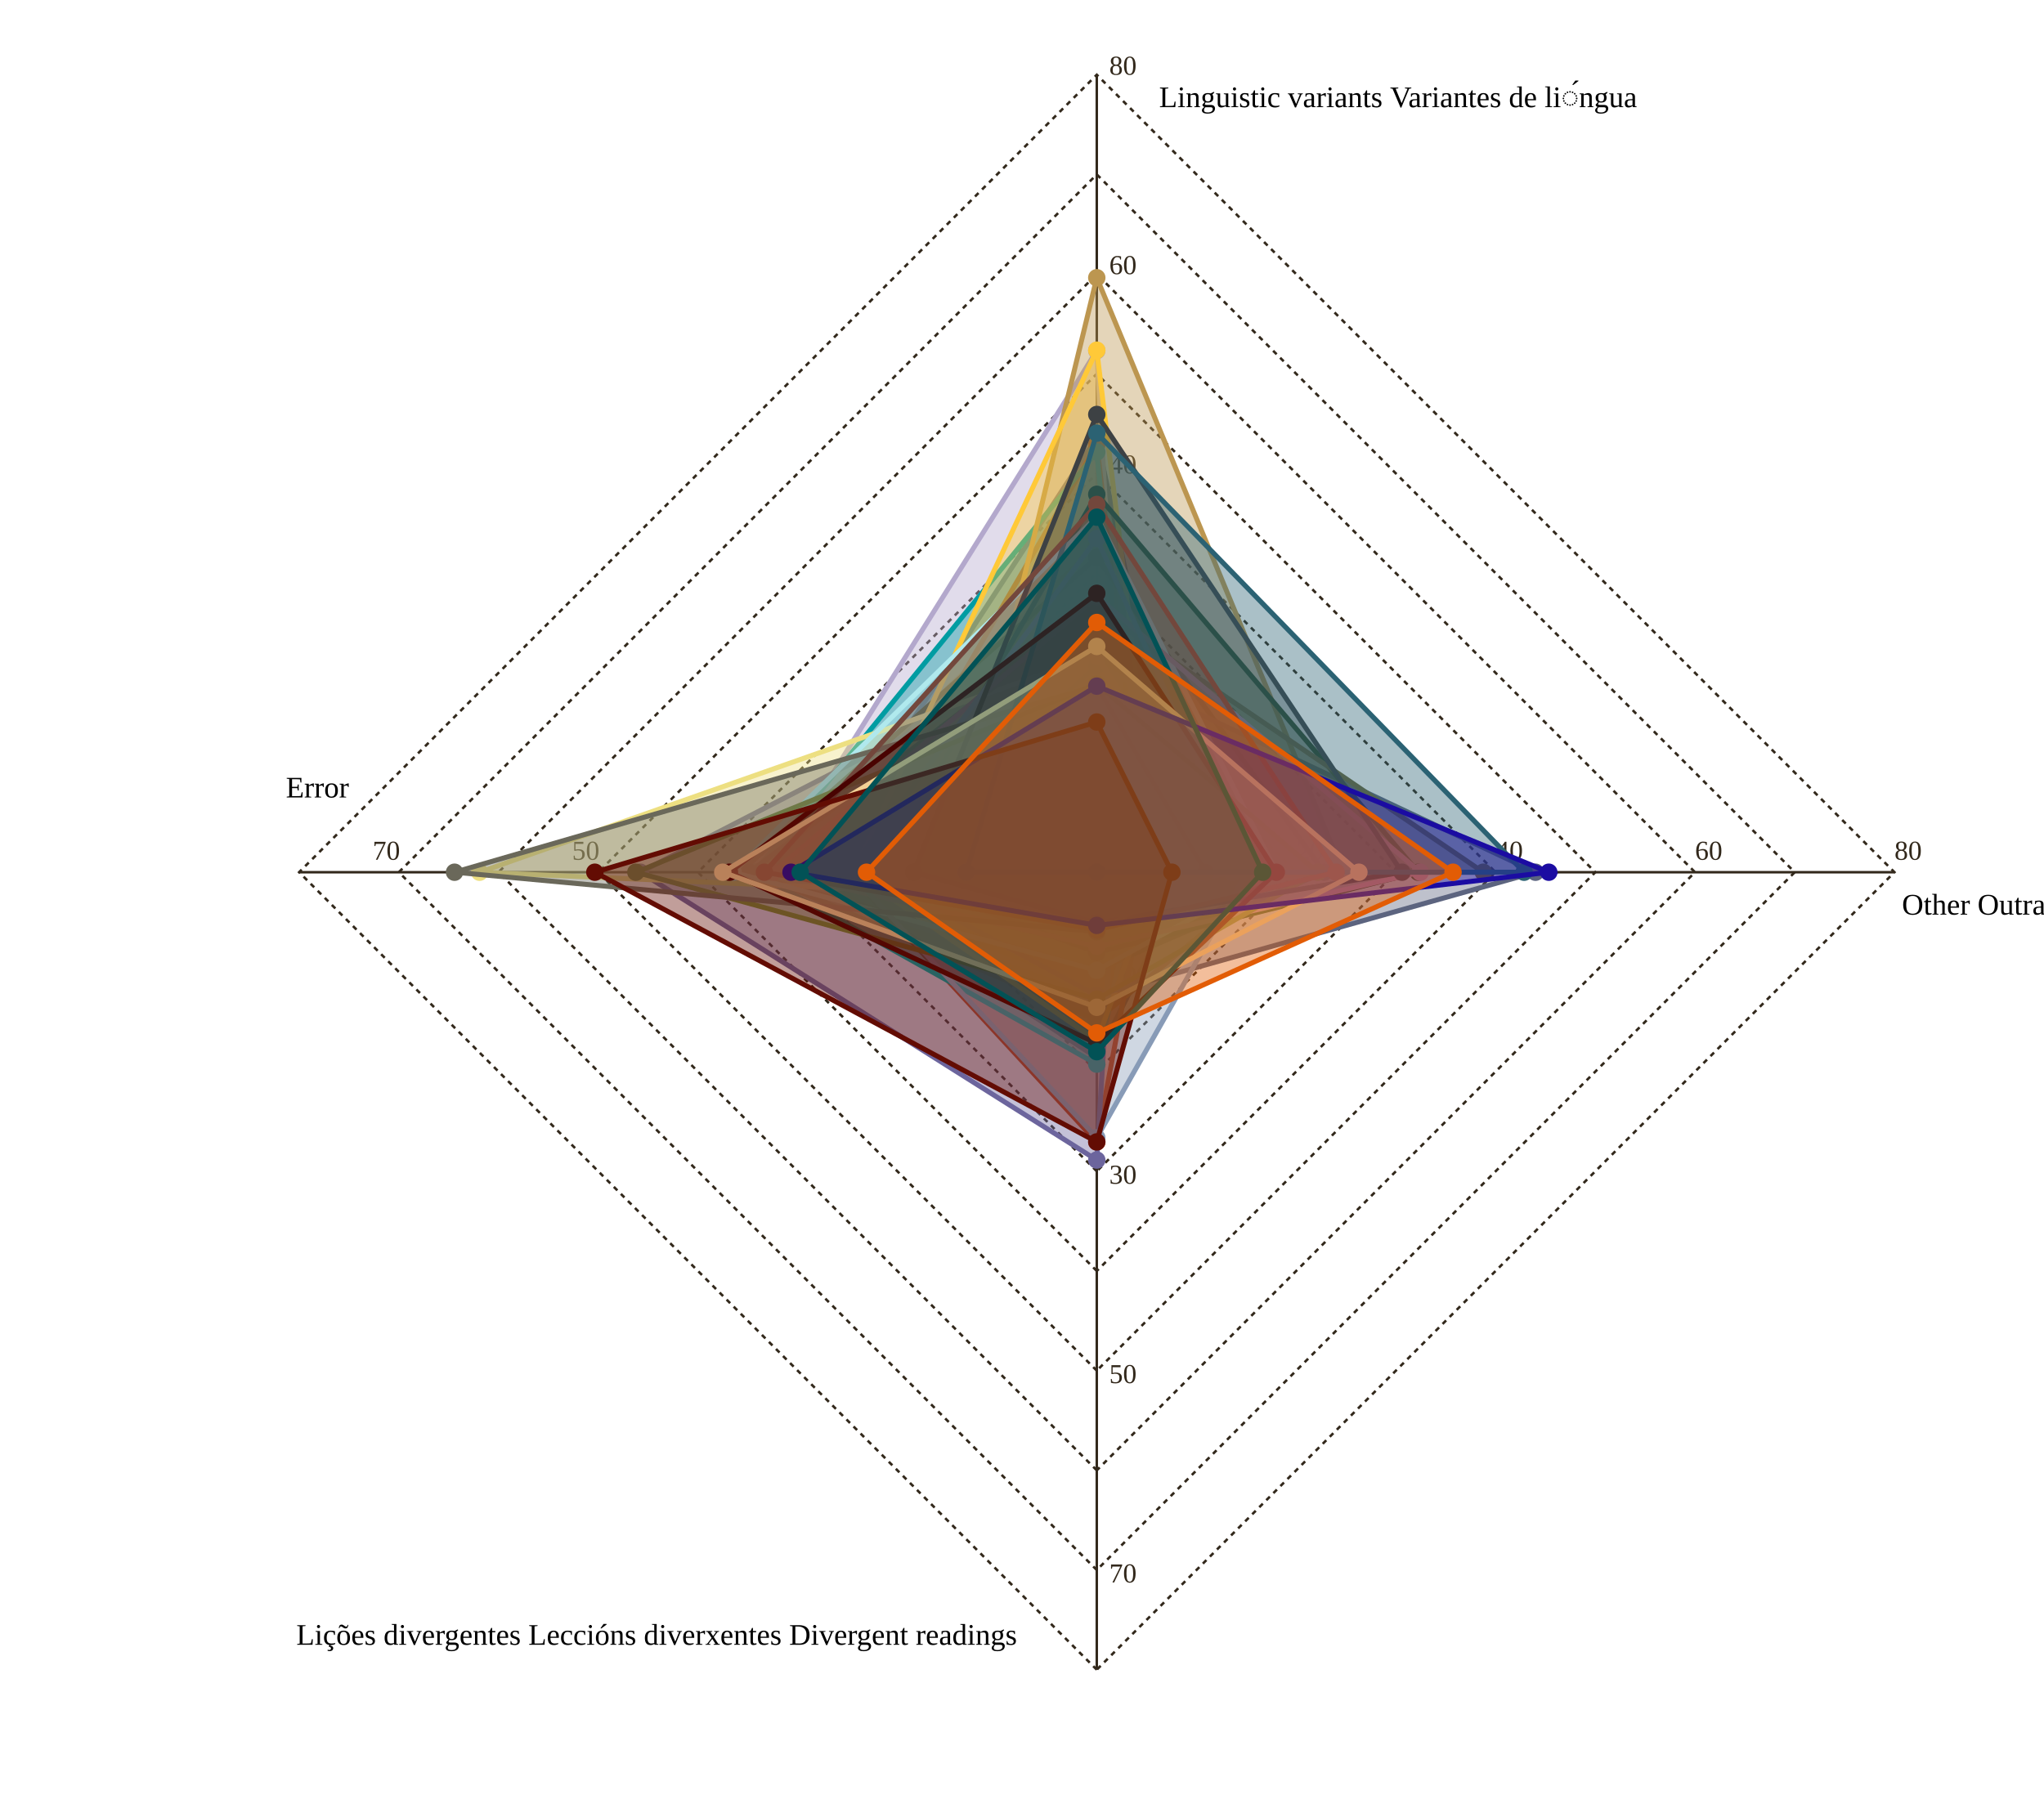
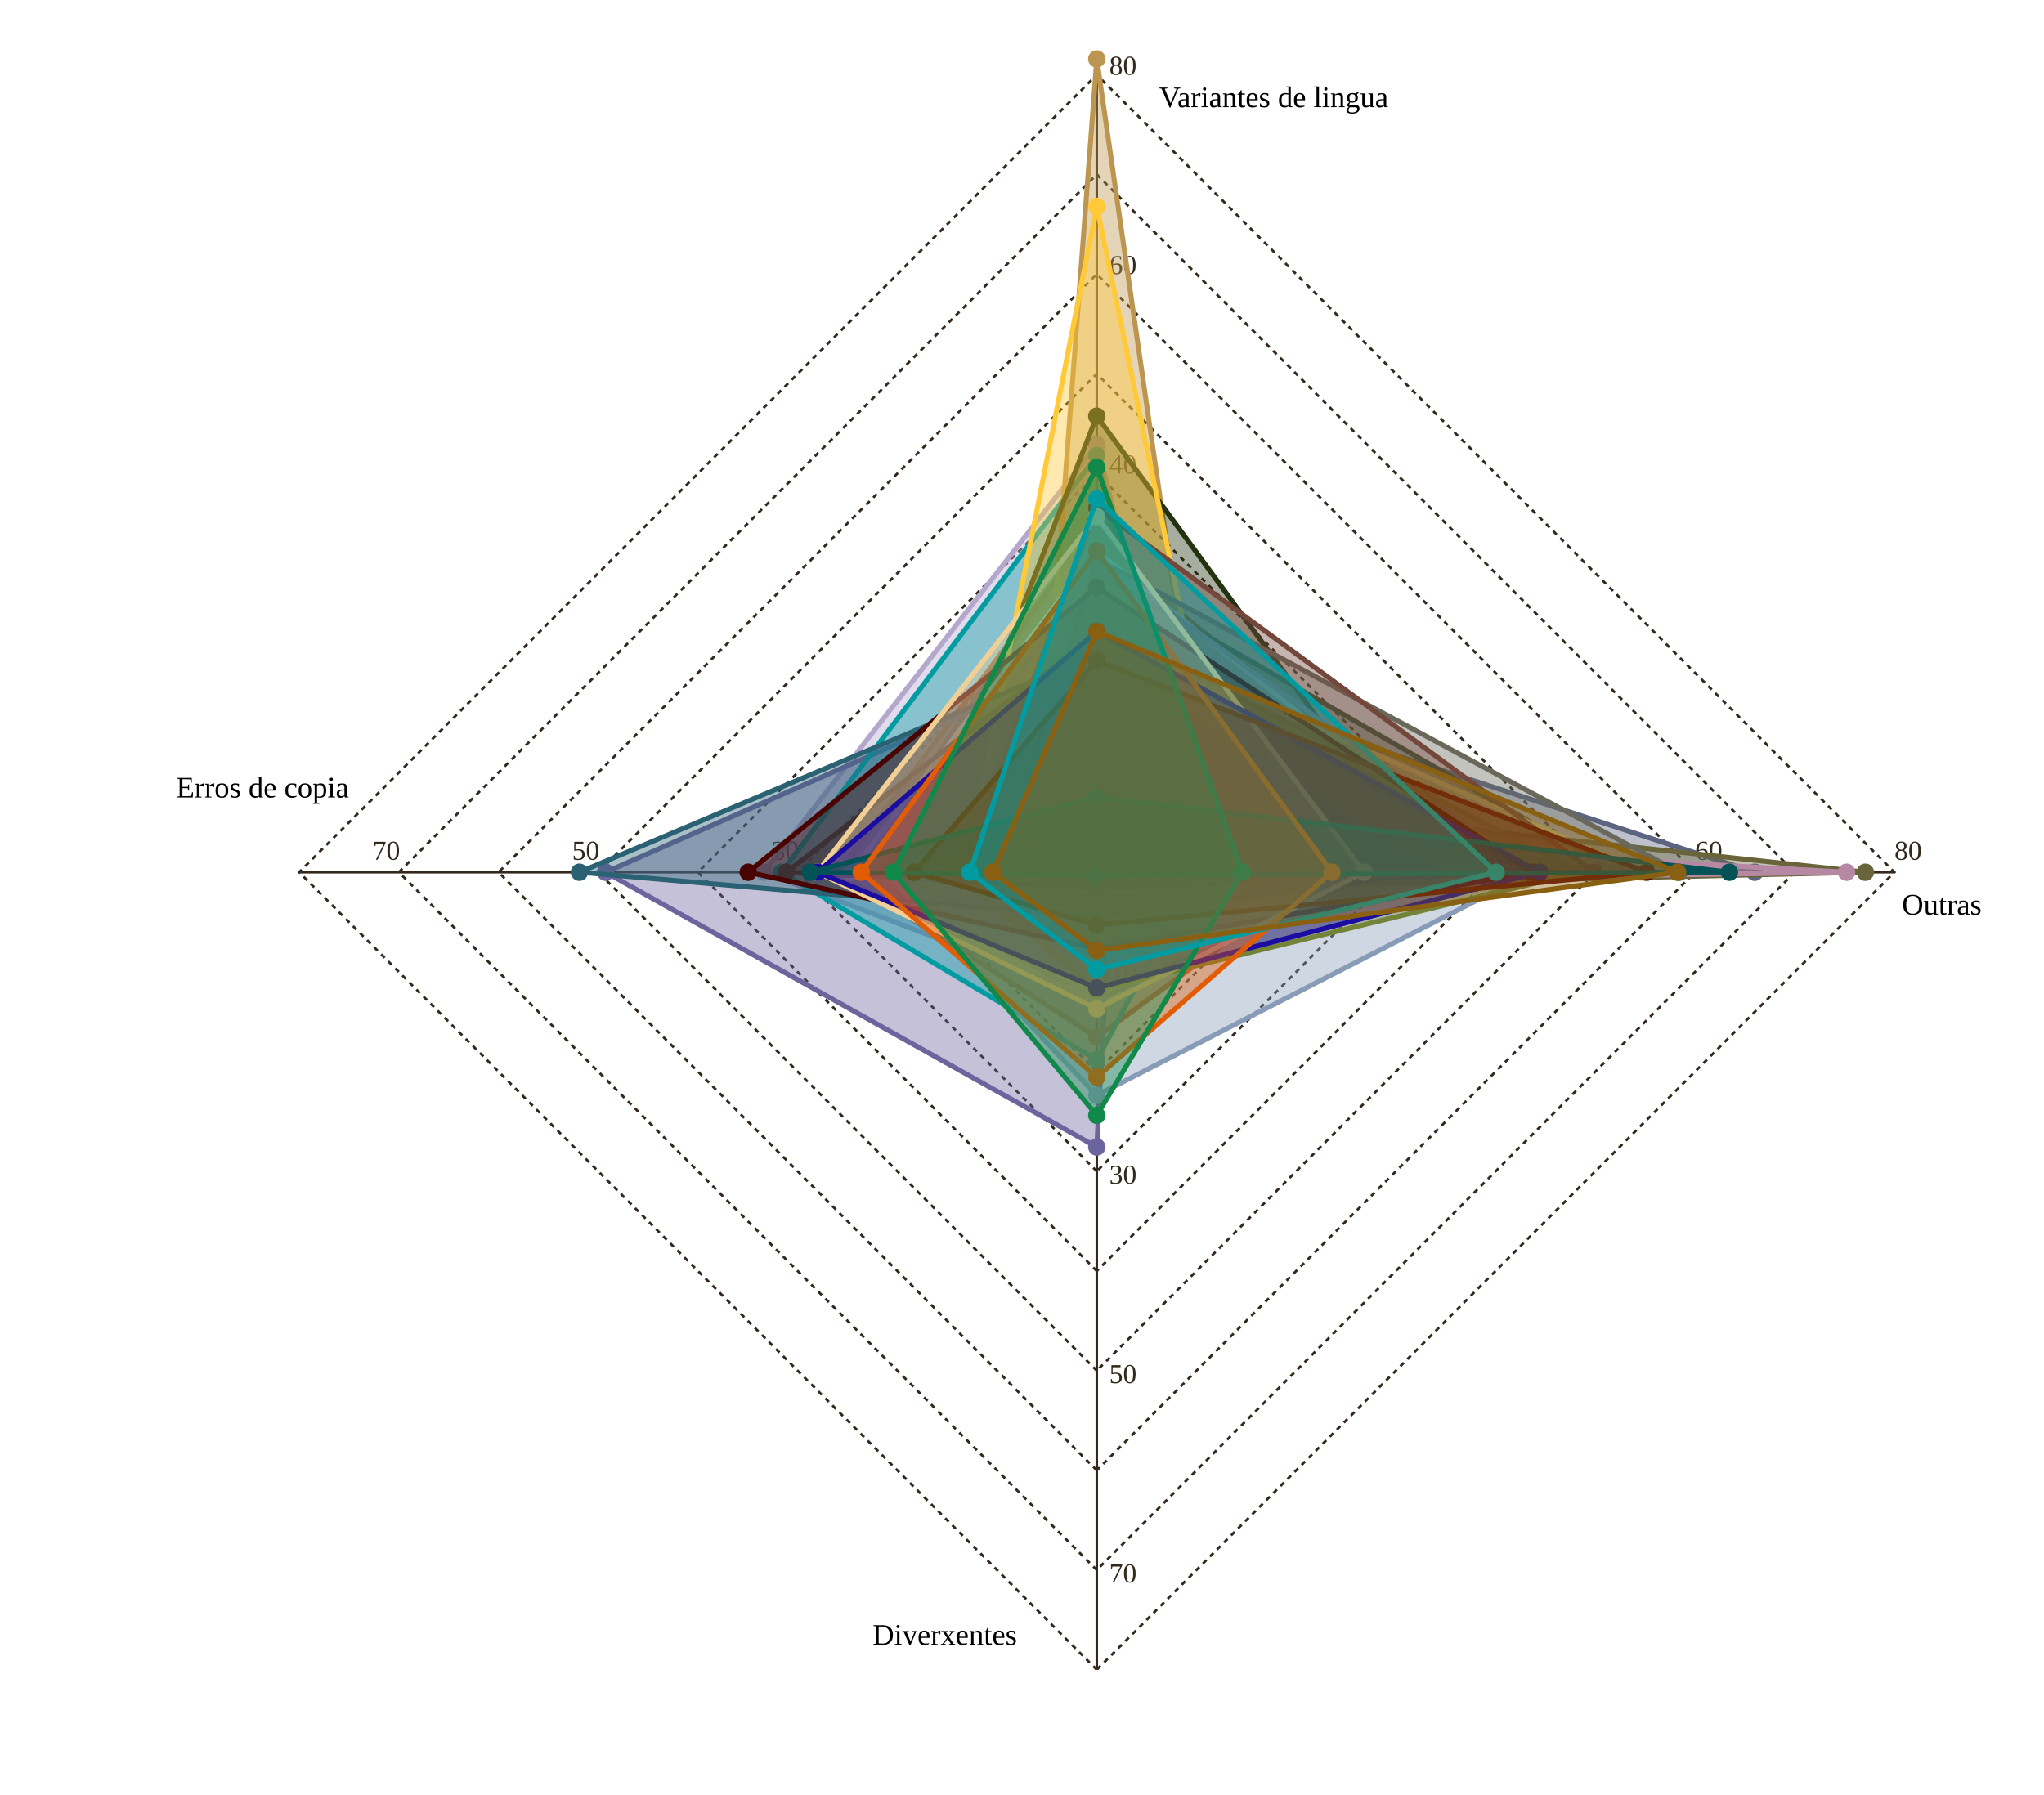
<svg xmlns="http://www.w3.org/2000/svg" width="820" height="720">
  <g transform="translate(440,350)">
    <line x1="-320" y1="0" x2="320" y2="0" stroke="#32281b" stroke-width="1" />
    <line x1="0" y1="-320" x2="0" y2="320" stroke="#32281b" stroke-width="1" />
    <polyline points="0,320 -320,0 0,-320 320,0 0,320" stroke-dasharray="2,2" stroke="#32281b" stroke-width="1" fill="none" />
    <polyline points="0,280 -280,0 0,-280 280,0 0,280" stroke-dasharray="2,2" stroke="#32281b" stroke-width="1" fill="none" />
    <polyline points="0,40 -40,0 0,-40 40,0 0,40" stroke-dasharray="2,2" stroke="#32281b" stroke-width="1" fill="none" />
    <polyline points="0,80 -80,0 0,-80 80,0 0,80" stroke-dasharray="2,2" stroke="#32281b" stroke-width="1" fill="none" />
    <polyline points="0,120 -120,0 0,-120 120,0 0,120" stroke-dasharray="2,2" stroke="#32281b" stroke-width="1" fill="none" />
    <polyline points="0,160 -160,0 0,-160 160,0 0,160" stroke-dasharray="2,2" stroke="#32281b" stroke-width="1" fill="none" />
    <polyline points="0,200 -200,0 0,-200 200,0 0,200" stroke-dasharray="2,2" stroke="#32281b" stroke-width="1" fill="none" />
    <polyline points="0,240 -240,0 0,-240 240,0 0,240" stroke-dasharray="2,2" stroke="#32281b" stroke-width="1" fill="none" />
    <text font-size="11" fill="#32281b" x="5" y="-5" text-anchor="start">0</text>
    <text font-size="11" fill="#32281b" x="5" y="45" text-anchor="start">10</text>
    <text font-size="11" fill="#32281b" x="5" y="-80" text-anchor="start">20</text>
    <text font-size="11" fill="#32281b" x="5" y="-160" text-anchor="start">40</text>
    <text font-size="11" fill="#32281b" x="5" y="-240" text-anchor="start">60</text>
    <text font-size="11" fill="#32281b" x="5" y="-320" text-anchor="start">80</text>
    <text font-size="11" fill="#32281b" x="5" y="125" text-anchor="start">30</text>
    <text font-size="11" fill="#32281b" x="5" y="205" text-anchor="start">50</text>
    <text font-size="11" fill="#32281b" x="5" y="285" text-anchor="start">70</text>
    <text font-size="11" fill="#32281b" x="-45" y="-5" text-anchor="middle">10</text>
    <text font-size="11" fill="#32281b" x="-125" y="-5" text-anchor="middle">30</text>
    <text font-size="11" fill="#32281b" x="-205" y="-5" text-anchor="middle">50</text>
    <text font-size="11" fill="#32281b" x="-285" y="-5" text-anchor="middle">70</text>
    <text font-size="11" fill="#32281b" x="80" y="-5" text-anchor="start">20</text>
    <text font-size="11" fill="#32281b" x="160" y="-5" text-anchor="start">40</text>
    <text font-size="11" fill="#32281b" x="240" y="-5" text-anchor="start">60</text>
    <text font-size="11" fill="#32281b" x="320" y="-5" text-anchor="start">80</text>
-     <text x="25" y="-307">
-       <tspan class="en">Linguistic variants</tspan>
-       <tspan class="gl pt">Variantes de li<tspan class="pt">́</tspan>ngua</tspan>
-     </text>
-     <text x="-300" y="-30" text-anchor="end">
-       <tspan class="gl pt en">Erro<tspan class="en">r</tspan>
-       </tspan>
-     </text>
-     <text y="17" x="323">
-       <tspan class="en">Other</tspan>
-       <tspan class="gl pt">Outras</tspan>
-     </text>
-     <text x="-32" text-anchor="end" y="310">
-       <tspan class="pt">Lições divergentes</tspan>
-       <tspan class="gl">Leccións diverxentes</tspan>
-       <tspan class="en">Divergent readings</tspan>
-     </text>
+     <text x="25" y="-307">Variantes de lingua</text>
+     <text x="-300" y="-30" text-anchor="end">Erros de copia</text>
+     <text y="17" x="323">Outras</text>
+     <text x="-32" text-anchor="end" y="310">Diverxentes</text>
  </g>
  <g transform="translate(440,350)" class="per2">
-     <polyline stroke="#2B3966" fill="none" stroke-width="2" points="0,-174.53 -113.675,0 0,74.359 37.436,0 0,-174.53" />
-     <polyline stroke="none" fill="#2B3966" opacity=".4" points="0,-174.53 -113.675,0 0,74.359 37.436,0 0,-174.53" />
-     <circle fill="#2B3966" r="3.5" cy="-174.53" cx="0" />
-     <circle fill="#2B3966" r="3.5" cy="74.359" cx="0" />
-     <circle fill="#2B3966" r="3.5" cx="-113.675" cy="0" />
-     <circle fill="#2B3966" r="3.5" cx="37.436" cy="0" />
+     <polyline stroke="#2B3966" fill="none" stroke-width="2" points="0,-141.766 -95.784,0 0,51.359 110.592,0 0,-141.766" />
+     <polyline stroke="none" fill="#2B3966" opacity=".4" points="0,-141.766 -95.784,0 0,51.359 110.592,0 0,-141.766" />
+     <circle fill="#2B3966" r="3.5" cy="-141.766" cx="0" />
+     <circle fill="#2B3966" r="3.5" cy="51.359" cx="0" />
+     <circle fill="#2B3966" r="3.5" cx="-95.784" cy="0" />
+     <circle fill="#2B3966" r="3.5" cx="110.592" cy="0" />
  </g>
  <g transform="translate(440,350)" class="per3">
-     <polyline stroke="#BD6D03" fill="none" stroke-width="2" points="0,-130.919 -137.268,0 0,59.205 72.608,0 0,-130.919" />
-     <polyline stroke="none" fill="#BD6D03" opacity=".4" points="0,-130.919 -137.268,0 0,59.205 72.608,0 0,-130.919" />
-     <circle fill="#BD6D03" r="3.5" cy="-130.919" cx="0" />
-     <circle fill="#BD6D03" r="3.5" cy="59.205" cx="0" />
-     <circle fill="#BD6D03" r="3.5" cx="-137.268" cy="0" />
-     <circle fill="#BD6D03" r="3.5" cx="72.608" cy="0" />
+     <polyline stroke="#BD6D03" fill="none" stroke-width="2" points="0,-130.42 -83.086,0 0,37.101 164.456,0 0,-130.42" />
+     <polyline stroke="none" fill="#BD6D03" opacity=".4" points="0,-130.42 -83.086,0 0,37.101 164.456,0 0,-130.42" />
+     <circle fill="#BD6D03" r="3.5" cy="-130.42" cx="0" />
+     <circle fill="#BD6D03" r="3.5" cy="37.101" cx="0" />
+     <circle fill="#BD6D03" r="3.5" cx="-83.086" cy="0" />
+     <circle fill="#BD6D03" r="3.5" cx="164.456" cy="0" />
  </g>
  <g id="esc1" transform="translate(440,350)" class="VaFdezSen">
-     <polyline stroke="#B3A8CC" fill="none" stroke-width="2" points="0,-209.288 -130.65,0 0,48.297 11.765,0 0,-209.288" />
-     <polyline stroke="none" fill="#B3A8CC" opacity=".4" points="0,-209.288 -130.65,0 0,48.297 11.765,0 0,-209.288" />
-     <circle fill="#B3A8CC" r="3.5" cy="-209.288" cx="0" />
-     <circle fill="#B3A8CC" r="3.5" cy="48.297" cx="0" />
-     <circle fill="#B3A8CC" r="3.5" cx="-130.65" cy="0" />
-     <circle fill="#B3A8CC" r="3.5" cx="11.765" cy="0" />
+     <polyline stroke="#B3A8CC" fill="none" stroke-width="2" points="0,-171.65 -133.527,0 0,50.895 43.928,0 0,-171.65" />
+     <polyline stroke="none" fill="#B3A8CC" opacity=".4" points="0,-171.65 -133.527,0 0,50.895 43.928,0 0,-171.65" />
+     <circle fill="#B3A8CC" r="3.5" cy="-171.65" cx="0" />
+     <circle fill="#B3A8CC" r="3.5" cy="50.895" cx="0" />
+     <circle fill="#B3A8CC" r="3.5" cx="-133.527" cy="0" />
+     <circle fill="#B3A8CC" r="3.5" cx="43.928" cy="0" />
  </g>
  <g id="esc2" transform="translate(440,350)" class="JSrzSom">
-     <polyline stroke="#CF4205" fill="none" stroke-width="2" points="0,-171.617 -99.89,0 0,108.251 20.242,0 0,-171.617" />
-     <polyline stroke="none" fill="#CF4205" opacity=".4" points="0,-171.617 -99.89,0 0,108.251 20.242,0 0,-171.617" />
-     <circle fill="#CF4205" r="3.5" cy="-171.617" cx="0" />
-     <circle fill="#CF4205" r="3.5" cy="108.251" cx="0" />
-     <circle fill="#CF4205" r="3.5" cx="-99.89" cy="0" />
-     <circle fill="#CF4205" r="3.5" cx="20.242" cy="0" />
+     <polyline stroke="#CF4205" fill="none" stroke-width="2" points="0,-139.546 -103.544,0 0,66.189 90.402,0 0,-139.546" />
+     <polyline stroke="none" fill="#CF4205" opacity=".4" points="0,-139.546 -103.544,0 0,66.189 90.402,0 0,-139.546" />
+     <circle fill="#CF4205" r="3.5" cy="-139.546" cx="0" />
+     <circle fill="#CF4205" r="3.5" cy="66.189" cx="0" />
+     <circle fill="#CF4205" r="3.5" cx="-103.544" cy="0" />
+     <circle fill="#CF4205" r="3.5" cx="90.402" cy="0" />
  </g>
  <g id="esc3" transform="translate(440,350)" class="PaySrzTav">
-     <polyline stroke="#6C659D" fill="none" stroke-width="2" points="0,-94.366 -183.099,0 0,115.493 7.042,0 0,-94.366" />
-     <polyline stroke="none" fill="#6C659D" opacity=".4" points="0,-94.366 -183.099,0 0,115.493 7.042,0 0,-94.366" />
-     <circle fill="#6C659D" r="3.5" cy="-94.366" cx="0" />
-     <circle fill="#6C659D" r="3.5" cy="115.493" cx="0" />
-     <circle fill="#6C659D" r="3.5" cx="-183.099" cy="0" />
-     <circle fill="#6C659D" r="3.5" cx="7.042" cy="0" />
+     <polyline stroke="#6C659D" fill="none" stroke-width="2" points="0,-86.804 -197.067,0 0,110.264 5.865,0 0,-86.804" />
+     <polyline stroke="none" fill="#6C659D" opacity=".4" points="0,-86.804 -197.067,0 0,110.264 5.865,0 0,-86.804" />
+     <circle fill="#6C659D" r="3.5" cy="-86.804" cx="0" />
+     <circle fill="#6C659D" r="3.5" cy="110.264" cx="0" />
+     <circle fill="#6C659D" r="3.5" cx="-197.067" cy="0" />
+     <circle fill="#6C659D" r="3.5" cx="5.865" cy="0" />
  </g>
  <g id="esc4" transform="translate(440,350)" class="MartSrz">
-     <polyline stroke="#009CA2" fill="none" stroke-width="2" points="0,-168.631 -137.427,0 0,77.012 16.929,0 0,-168.631" />
-     <polyline stroke="none" fill="#009CA2" opacity=".4" points="0,-168.631 -137.427,0 0,77.012 16.929,0 0,-168.631" />
-     <circle fill="#009CA2" r="3.5" cy="-168.631" cx="0" />
-     <circle fill="#009CA2" r="3.5" cy="77.012" cx="0" />
-     <circle fill="#009CA2" r="3.5" cx="-137.427" cy="0" />
-     <circle fill="#009CA2" r="3.5" cx="16.929" cy="0" />
+     <polyline stroke="#009CA2" fill="none" stroke-width="2" points="0,-167.195 -126.526,0 0,75.342 40.408,0 0,-167.195" />
+     <polyline stroke="none" fill="#009CA2" opacity=".4" points="0,-167.195 -126.526,0 0,75.342 40.408,0 0,-167.195" />
+     <circle fill="#009CA2" r="3.5" cy="-167.195" cx="0" />
+     <circle fill="#009CA2" r="3.5" cy="75.342" cx="0" />
+     <circle fill="#009CA2" r="3.5" cx="-126.526" cy="0" />
+     <circle fill="#009CA2" r="3.5" cx="40.408" cy="0" />
  </g>
  <g id="esc5" transform="translate(440,350)" class="AyCarp">
-     <polyline stroke="#BC9650" fill="none" stroke-width="2" points="0,-238.554 -57.831,0 0,4.819 98.795,0 0,-238.554" />
-     <polyline stroke="none" fill="#BC9650" opacity=".4" points="0,-238.554 -57.831,0 0,4.819 98.795,0 0,-238.554" />
-     <circle fill="#BC9650" r="3.5" cy="-238.554" cx="0" />
-     <circle fill="#BC9650" r="3.5" cy="4.819" cx="0" />
-     <circle fill="#BC9650" r="3.5" cx="-57.831" cy="0" />
-     <circle fill="#BC9650" r="3.5" cx="98.795" cy="0" />
+     <polyline stroke="#BC9650" fill="none" stroke-width="2" points="0,-326.343 -24.552,0 0,2.046 47.059,0 0,-326.343" />
+     <polyline stroke="none" fill="#BC9650" opacity=".4" points="0,-326.343 -24.552,0 0,2.046 47.059,0 0,-326.343" />
+     <circle fill="#BC9650" r="3.5" cy="-326.343" cx="0" />
+     <circle fill="#BC9650" r="3.5" cy="2.046" cx="0" />
+     <circle fill="#BC9650" r="3.5" cx="-24.552" cy="0" />
+     <circle fill="#BC9650" r="3.5" cx="47.059" cy="0" />
  </g>
  <g id="esc6" transform="translate(440,350)" class="NuFdzTor">
-     <polyline stroke="#233310" fill="none" stroke-width="2" points="0,-126.316 -143.275,0 0,39.181 91.228,0 0,-126.316" />
-     <polyline stroke="none" fill="#233310" opacity=".4" points="0,-126.316 -143.275,0 0,39.181 91.228,0 0,-126.316" />
-     <circle fill="#233310" r="3.5" cy="-126.316" cx="0" />
-     <circle fill="#233310" r="3.5" cy="39.181" cx="0" />
-     <circle fill="#233310" r="3.5" cx="-143.275" cy="0" />
-     <circle fill="#233310" r="3.5" cx="91.228" cy="0" />
+     <polyline stroke="#233310" fill="none" stroke-width="2" points="0,-183.009 -71.191,0 0,12.72 133.84,0 0,-183.009" />
+     <polyline stroke="none" fill="#233310" opacity=".4" points="0,-183.009 -71.191,0 0,12.72 133.84,0 0,-183.009" />
+     <circle fill="#233310" r="3.5" cy="-183.009" cx="0" />
+     <circle fill="#233310" r="3.5" cy="12.72" cx="0" />
+     <circle fill="#233310" r="3.5" cx="-71.191" cy="0" />
+     <circle fill="#233310" r="3.5" cx="133.84" cy="0" />
  </g>
  <g id="esc7" transform="translate(440,350)" class="PGarBu">
-     <polyline stroke="#FFC938" fill="none" stroke-width="2" points="0,-209.473 -97.587,0 0,67.56 25.38,0 0,-209.473" />
-     <polyline stroke="none" fill="#FFC938" opacity=".4" points="0,-209.473 -97.587,0 0,67.56 25.38,0 0,-209.473" />
-     <circle fill="#FFC938" r="3.5" cy="-209.473" cx="0" />
-     <circle fill="#FFC938" r="3.5" cy="67.56" cx="0" />
-     <circle fill="#FFC938" r="3.5" cx="-97.587" cy="0" />
-     <circle fill="#FFC938" r="3.5" cx="25.38" cy="0" />
+     <polyline stroke="#FFC938" fill="none" stroke-width="2" points="0,-267.164 -52.668,0 0,27.872 55.372,0 0,-267.164" />
+     <polyline stroke="none" fill="#FFC938" opacity=".4" points="0,-267.164 -52.668,0 0,27.872 55.372,0 0,-267.164" />
+     <circle fill="#FFC938" r="3.5" cy="-267.164" cx="0" />
+     <circle fill="#FFC938" r="3.5" cy="27.872" cx="0" />
+     <circle fill="#FFC938" r="3.5" cx="-52.668" cy="0" />
+     <circle fill="#FFC938" r="3.5" cx="55.372" cy="0" />
  </g>
  <g id="esc8" transform="translate(440,350)" class="JNzCam">
-     <polyline stroke="#5C647F" fill="none" stroke-width="2" points="0,-82.909 -91.636,0 0,49.455 176,0 0,-82.909" />
-     <polyline stroke="none" fill="#5C647F" opacity=".4" points="0,-82.909 -91.636,0 0,49.455 176,0 0,-82.909" />
-     <circle fill="#5C647F" r="3.5" cy="-82.909" cx="0" />
-     <circle fill="#5C647F" r="3.5" cy="49.455" cx="0" />
-     <circle fill="#5C647F" r="3.5" cx="-91.636" cy="0" />
-     <circle fill="#5C647F" r="3.5" cx="176" cy="0" />
+     <polyline stroke="#5C647F" fill="none" stroke-width="2" points="0,-85.959 -45.398,0 0,4.68 263.963,0 0,-85.959" />
+     <polyline stroke="none" fill="#5C647F" opacity=".4" points="0,-85.959 -45.398,0 0,4.68 263.963,0 0,-85.959" />
+     <circle fill="#5C647F" r="3.5" cy="-85.959" cx="0" />
+     <circle fill="#5C647F" r="3.5" cy="4.68" cx="0" />
+     <circle fill="#5C647F" r="3.5" cx="-45.398" cy="0" />
+     <circle fill="#5C647F" r="3.5" cx="263.963" cy="0" />
  </g>
  <g id="esc9" transform="translate(440,350)" class="FerGarEsg">
-     <polyline stroke="#22461E" fill="none" stroke-width="2" points="0,-151.642 -87.164,0 0,32.239 128.955,0 0,-151.642" />
-     <polyline stroke="none" fill="#22461E" opacity=".4" points="0,-151.642 -87.164,0 0,32.239 128.955,0 0,-151.642" />
-     <circle fill="#22461E" r="3.5" cy="-151.642" cx="0" />
-     <circle fill="#22461E" r="3.5" cy="32.239" cx="0" />
-     <circle fill="#22461E" r="3.5" cx="-87.164" cy="0" />
-     <circle fill="#22461E" r="3.5" cx="128.955" cy="0" />
+     <polyline stroke="#22461E" fill="none" stroke-width="2" points="0,-120.268 -60.715,0 0,8.607 208.898,0 0,-120.268" />
+     <polyline stroke="none" fill="#22461E" opacity=".4" points="0,-120.268 -60.715,0 0,8.607 208.898,0 0,-120.268" />
+     <circle fill="#22461E" r="3.5" cy="-120.268" cx="0" />
+     <circle fill="#22461E" r="3.5" cy="8.607" cx="0" />
+     <circle fill="#22461E" r="3.5" cx="-60.715" cy="0" />
+     <circle fill="#22461E" r="3.5" cx="208.898" cy="0" />
  </g>
  <g id="esc10" transform="translate(440,350)" class="RoyQuey">
-     <polyline stroke="#EDDF81" fill="none" stroke-width="2" points="0,-87.075 -247.619,0 0,10.884 54.422,0 0,-87.075" />
-     <polyline stroke="none" fill="#EDDF81" opacity=".4" points="0,-87.075 -247.619,0 0,10.884 54.422,0 0,-87.075" />
-     <circle fill="#EDDF81" r="3.5" cy="-87.075" cx="0" />
-     <circle fill="#EDDF81" r="3.5" cy="10.884" cx="0" />
-     <circle fill="#EDDF81" r="3.5" cx="-247.619" cy="0" />
-     <circle fill="#EDDF81" r="3.5" cx="54.422" cy="0" />
+     <polyline stroke="#EDDF81" fill="none" stroke-width="2" points="0,-96.911 -65.173,0 0,19.14 218.776,0 0,-96.911" />
+     <polyline stroke="none" fill="#EDDF81" opacity=".4" points="0,-96.911 -65.173,0 0,19.14 218.776,0 0,-96.911" />
+     <circle fill="#EDDF81" r="3.5" cy="-96.911" cx="0" />
+     <circle fill="#EDDF81" r="3.5" cy="19.14" cx="0" />
+     <circle fill="#EDDF81" r="3.5" cx="-65.173" cy="0" />
+     <circle fill="#EDDF81" r="3.5" cx="218.776" cy="0" />
  </g>
  <g id="esc11" transform="translate(440,350)" class="VasGil">
-     <polyline stroke="#6A643A" fill="none" stroke-width="2" points="0,-105.618 -139.326,0 0,0 155.056,0 0,-105.618" />
-     <polyline stroke="none" fill="#6A643A" opacity=".4" points="0,-105.618 -139.326,0 0,0 155.056,0 0,-105.618" />
-     <circle fill="#6A643A" r="3.5" cy="-105.618" cx="0" />
-     <circle fill="#6A643A" r="3.5" cy="0" cx="0" />
-     <circle fill="#6A643A" r="3.5" cx="-139.326" cy="0" />
-     <circle fill="#6A643A" r="3.5" cx="155.056" cy="0" />
+     <polyline stroke="#6A643A" fill="none" stroke-width="2" points="0,-33.333 -51.19,0 0,7.143 308.333,0 0,-33.333" />
+     <polyline stroke="none" fill="#6A643A" opacity=".4" points="0,-33.333 -51.19,0 0,7.143 308.333,0 0,-33.333" />
+     <circle fill="#6A643A" r="3.5" cy="-33.333" cx="0" />
+     <circle fill="#6A643A" r="3.5" cy="7.143" cx="0" />
+     <circle fill="#6A643A" r="3.5" cx="-51.19" cy="0" />
+     <circle fill="#6A643A" r="3.5" cx="308.333" cy="0" />
  </g>
  <g id="esc12" transform="translate(440,350)" class="JSrzCoe">
-     <polyline stroke="#B0E9ED" fill="none" stroke-width="2" points="0,-142.623 -145.902,0 0,39.344 72.131,0 0,-142.623" />
-     <polyline stroke="none" fill="#B0E9ED" opacity=".4" points="0,-142.623 -145.902,0 0,39.344 72.131,0 0,-142.623" />
-     <circle fill="#B0E9ED" r="3.5" cy="-142.623" cx="0" />
-     <circle fill="#B0E9ED" r="3.5" cy="39.344" cx="0" />
-     <circle fill="#B0E9ED" r="3.5" cx="-145.902" cy="0" />
-     <circle fill="#B0E9ED" r="3.5" cx="72.131" cy="0" />
+     <polyline stroke="#B0E9ED" fill="none" stroke-width="2" points="0,-128.713 -98.68,0 0,8.581 161.386,0 0,-128.713" />
+     <polyline stroke="none" fill="#B0E9ED" opacity=".4" points="0,-128.713 -98.68,0 0,8.581 161.386,0 0,-128.713" />
+     <circle fill="#B0E9ED" r="3.5" cy="-128.713" cx="0" />
+     <circle fill="#B0E9ED" r="3.5" cy="8.581" cx="0" />
+     <circle fill="#B0E9ED" r="3.5" cx="-98.68" cy="0" />
+     <circle fill="#B0E9ED" r="3.5" cx="161.386" cy="0" />
  </g>
  <g id="esc13" transform="translate(440,350)" class="RoyPaezRib">
-     <polyline stroke="#B788A4" fill="none" stroke-width="2" points="0,-110.638 -129.787,0 0,29.787 129.787,0 0,-110.638" />
-     <polyline stroke="none" fill="#B788A4" opacity=".4" points="0,-110.638 -129.787,0 0,29.787 129.787,0 0,-110.638" />
-     <circle fill="#B788A4" r="3.5" cy="-110.638" cx="0" />
-     <circle fill="#B788A4" r="3.5" cy="29.787" cx="0" />
-     <circle fill="#B788A4" r="3.5" cx="-129.787" cy="0" />
-     <circle fill="#B788A4" r="3.5" cx="129.787" cy="0" />
+     <polyline stroke="#B788A4" fill="none" stroke-width="2" points="0,-16.693 -79.936,0 0,4.494 300.803,0 0,-16.693" />
+     <polyline stroke="none" fill="#B788A4" opacity=".4" points="0,-16.693 -79.936,0 0,4.494 300.803,0 0,-16.693" />
+     <circle fill="#B788A4" r="3.5" cy="-16.693" cx="0" />
+     <circle fill="#B788A4" r="3.5" cy="4.494" cx="0" />
+     <circle fill="#B788A4" r="3.5" cx="-79.936" cy="0" />
+     <circle fill="#B788A4" r="3.5" cx="300.803" cy="0" />
  </g>
  <g id="esc14" transform="translate(440,350)" class="JLpzUlh">
-     <polyline stroke="#889BB7" fill="none" stroke-width="2" points="0,-133.942 -99.239,0 0,106.545 60.274,0 0,-133.942" />
-     <polyline stroke="none" fill="#889BB7" opacity=".4" points="0,-133.942 -99.239,0 0,106.545 60.274,0 0,-133.942" />
-     <circle fill="#889BB7" r="3.5" cy="-133.942" cx="0" />
-     <circle fill="#889BB7" r="3.5" cy="106.545" cx="0" />
-     <circle fill="#889BB7" r="3.5" cx="-99.239" cy="0" />
-     <circle fill="#889BB7" r="3.5" cx="60.274" cy="0" />
-   </g>
-   <g id="esc15" transform="translate(440,350)" class="PGmzBarr">
-     <polyline stroke="#73843A" fill="none" stroke-width="2" points="0,-75.472 -184.906,0 0,50.943 88.679,0 0,-75.472" />
-     <polyline stroke="none" fill="#73843A" opacity=".4" points="0,-75.472 -184.906,0 0,50.943 88.679,0 0,-75.472" />
-     <circle fill="#73843A" r="3.5" cy="-75.472" cx="0" />
-     <circle fill="#73843A" r="3.5" cy="50.943" cx="0" />
-     <circle fill="#73843A" r="3.5" cx="-184.906" cy="0" />
-     <circle fill="#73843A" r="3.5" cx="88.679" cy="0" />
-   </g>
-   <g id="esc16" transform="translate(440,350)" class="AfLpzBay">
-     <polyline stroke="#3d4144" fill="none" stroke-width="2" points="0,-183.673 -73.469,0 0,20.408 122.449,0 0,-183.673" />
-     <polyline stroke="none" fill="#3d4144" opacity=".4" points="0,-183.673 -73.469,0 0,20.408 122.449,0 0,-183.673" />
-     <circle fill="#3d4144" r="3.5" cy="-183.673" cx="0" />
-     <circle fill="#3d4144" r="3.5" cy="20.408" cx="0" />
-     <circle fill="#3d4144" r="3.5" cx="-73.469" cy="0" />
-     <circle fill="#3d4144" r="3.5" cx="122.449" cy="0" />
-   </g>
-   <g id="esc17" transform="translate(440,350)" class="JGarGlh">
-     <polyline stroke="#6A685A" fill="none" stroke-width="2" points="0,-74.751 -257.654,0 0,23.857 43.738,0 0,-74.751" />
-     <polyline stroke="none" fill="#6A685A" opacity=".4" points="0,-74.751 -257.654,0 0,23.857 43.738,0 0,-74.751" />
-     <circle fill="#6A685A" r="3.5" cy="-74.751" cx="0" />
-     <circle fill="#6A685A" r="3.5" cy="23.857" cx="0" />
-     <circle fill="#6A685A" r="3.5" cx="-257.654" cy="0" />
-     <circle fill="#6A685A" r="3.5" cx="43.738" cy="0" />
-   </g>
-   <g id="esc18" transform="translate(440,350)" class="EstFai">
-     <polyline stroke="#2B6273" fill="none" stroke-width="2" points="0,-176.19 -52.381,0 0,0 171.429,0 0,-176.19" />
-     <polyline stroke="none" fill="#2B6273" opacity=".4" points="0,-176.19 -52.381,0 0,0 171.429,0 0,-176.19" />
-     <circle fill="#2B6273" r="3.5" cy="-176.19" cx="0" />
-     <circle fill="#2B6273" r="3.5" cy="0" cx="0" />
-     <circle fill="#2B6273" r="3.5" cx="-52.381" cy="0" />
-     <circle fill="#2B6273" r="3.5" cx="171.429" cy="0" />
-   </g>
-   <g id="esc19" transform="translate(440,350)" class="JVqzTal">
-     <polyline stroke="#73473C" fill="none" stroke-width="2" points="0,-147.556 -133.333,0 0,23.111 96,0 0,-147.556" />
-     <polyline stroke="none" fill="#73473C" opacity=".4" points="0,-147.556 -133.333,0 0,23.111 96,0 0,-147.556" />
-     <circle fill="#73473C" r="3.5" cy="-147.556" cx="0" />
-     <circle fill="#73473C" r="3.5" cy="23.111" cx="0" />
-     <circle fill="#73473C" r="3.5" cx="-133.333" cy="0" />
-     <circle fill="#73473C" r="3.5" cx="96" cy="0" />
-   </g>
-   <g id="esc20" transform="translate(440,350)" class="PayGmzCha">
-     <polyline stroke="#490301" fill="none" stroke-width="2" points="0,-111.911 -147.368,0 0,68.698 72.022,0 0,-111.911" />
-     <polyline stroke="none" fill="#490301" opacity=".4" points="0,-111.911 -147.368,0 0,68.698 72.022,0 0,-111.911" />
-     <circle fill="#490301" r="3.5" cy="-111.911" cx="0" />
-     <circle fill="#490301" r="3.5" cy="68.698" cx="0" />
-     <circle fill="#490301" r="3.5" cx="-147.368" cy="0" />
-     <circle fill="#490301" r="3.5" cx="72.022" cy="0" />
-   </g>
-   <g id="esc21" transform="translate(440,350)" class="FerVelho">
-     <polyline stroke="#f2cf95" fill="none" stroke-width="2" points="0,-90.597 -150.051,0 0,54.196 105.157,0 0,-90.597" />
-     <polyline stroke="none" fill="#f2cf95" opacity=".4" points="0,-90.597 -150.051,0 0,54.196 105.157,0 0,-90.597" />
-     <circle fill="#f2cf95" r="3.5" cy="-90.597" cx="0" />
-     <circle fill="#f2cf95" r="3.5" cy="54.196" cx="0" />
-     <circle fill="#f2cf95" r="3.5" cx="-150.051" cy="0" />
-     <circle fill="#f2cf95" r="3.5" cx="105.157" cy="0" />
-   </g>
-   <g id="esc22" transform="translate(440,350)" class="PEaSol">
-     <polyline stroke="#1B0CA2" fill="none" stroke-width="2" points="0,-74.667 -122.667,0 0,21.333 181.333,0 0,-74.667" />
-     <polyline stroke="none" fill="#1B0CA2" opacity=".4" points="0,-74.667 -122.667,0 0,21.333 181.333,0 0,-74.667" />
-     <circle fill="#1B0CA2" r="3.5" cy="-74.667" cx="0" />
-     <circle fill="#1B0CA2" r="3.5" cy="21.333" cx="0" />
-     <circle fill="#1B0CA2" r="3.5" cx="-122.667" cy="0" />
-     <circle fill="#1B0CA2" r="3.5" cx="181.333" cy="0" />
-   </g>
-   <g id="esc23" transform="translate(440,350)" class="FerPad">
-     <polyline stroke="#630C03" fill="none" stroke-width="2" points="0,-60.274 -201.37,0 0,108.219 30.137,0 0,-60.274" />
-     <polyline stroke="none" fill="#630C03" opacity=".4" points="0,-60.274 -201.37,0 0,108.219 30.137,0 0,-60.274" />
-     <circle fill="#630C03" r="3.5" cy="-60.274" cx="0" />
-     <circle fill="#630C03" r="3.5" cy="108.219" cx="0" />
-     <circle fill="#630C03" r="3.5" cx="-201.37" cy="0" />
-     <circle fill="#630C03" r="3.5" cx="30.137" cy="0" />
-   </g>
-   <g id="esc24" transform="translate(440,350)" class="PPon">
-     <polyline stroke="#025256" fill="none" stroke-width="2" points="0,-142.466 -118.982,0 0,72.016 66.536,0 0,-142.466" />
-     <polyline stroke="none" fill="#025256" opacity=".4" points="0,-142.466 -118.982,0 0,72.016 66.536,0 0,-142.466" />
-     <circle fill="#025256" r="3.5" cy="-142.466" cx="0" />
-     <circle fill="#025256" r="3.5" cy="72.016" cx="0" />
-     <circle fill="#025256" r="3.5" cx="-118.982" cy="0" />
-     <circle fill="#025256" r="3.5" cx="66.536" cy="0" />
-   </g>
-   <g id="esc25" transform="translate(440,350)" class="VaRdzCal">
-     <polyline stroke="#E25C05" fill="none" stroke-width="2" points="0,-100.218 -92.375,0 0,64.488 142.919,0 0,-100.218" />
-     <polyline stroke="none" fill="#E25C05" opacity=".4" points="0,-100.218 -92.375,0 0,64.488 142.919,0 0,-100.218" />
-     <circle fill="#E25C05" r="3.5" cy="-100.218" cx="0" />
-     <circle fill="#E25C05" r="3.5" cy="64.488" cx="0" />
-     <circle fill="#E25C05" r="3.5" cx="-92.375" cy="0" />
-     <circle fill="#E25C05" r="3.5" cx="142.919" cy="0" />
+     <polyline stroke="#889BB7" fill="none" stroke-width="2" points="0,-125.46 -84.647,0 0,89.526 174.405,0 0,-125.46" />
+     <polyline stroke="none" fill="#889BB7" opacity=".4" points="0,-125.46 -84.647,0 0,89.526 174.405,0 0,-125.46" />
+     <circle fill="#889BB7" r="3.5" cy="-125.46" cx="0" />
+     <circle fill="#889BB7" r="3.5" cy="89.526" cx="0" />
+     <circle fill="#889BB7" r="3.5" cx="-84.647" cy="0" />
+     <circle fill="#889BB7" r="3.5" cx="174.405" cy="0" />
+   </g>
+   <g id="esc15" transform="translate(440,350)" class="FerGvzSeav">
+     <polyline stroke="#73843A" fill="none" stroke-width="2" points="0,-99.328 -58.091,0 0,47.154 193.814,0 0,-99.328" />
+     <polyline stroke="none" fill="#73843A" opacity=".4" points="0,-99.328 -58.091,0 0,47.154 193.814,0 0,-99.328" />
+     <circle fill="#73843A" r="3.5" cy="-99.328" cx="0" />
+     <circle fill="#73843A" r="3.5" cy="47.154" cx="0" />
+     <circle fill="#73843A" r="3.5" cx="-58.091" cy="0" />
+     <circle fill="#73843A" r="3.5" cx="193.814" cy="0" />
+   </g>
+   <g id="esc16" transform="translate(440,350)" class="PGmzBarr">
+     <polyline stroke="#3d4144" fill="none" stroke-width="2" points="0,-96.129 -124.552,0 0,6.239 173.079,0 0,-96.129" />
+     <polyline stroke="none" fill="#3d4144" opacity=".4" points="0,-96.129 -124.552,0 0,6.239 173.079,0 0,-96.129" />
+     <circle fill="#3d4144" r="3.5" cy="-96.129" cx="0" />
+     <circle fill="#3d4144" r="3.5" cy="6.239" cx="0" />
+     <circle fill="#3d4144" r="3.5" cx="-124.552" cy="0" />
+     <circle fill="#3d4144" r="3.5" cx="173.079" cy="0" />
+   </g>
+   <g id="esc17" transform="translate(440,350)" class="AfLpzBay">
+     <polyline stroke="#6A685A" fill="none" stroke-width="2" points="0,-125.624 -39.422,0 0,1.314 233.64,0 0,-125.624" />
+     <polyline stroke="none" fill="#6A685A" opacity=".4" points="0,-125.624 -39.422,0 0,1.314 233.64,0 0,-125.624" />
+     <circle fill="#6A685A" r="3.5" cy="-125.624" cx="0" />
+     <circle fill="#6A685A" r="3.5" cy="1.314" cx="0" />
+     <circle fill="#6A685A" r="3.5" cx="-39.422" cy="0" />
+     <circle fill="#6A685A" r="3.5" cx="233.64" cy="0" />
+   </g>
+   <g id="esc18" transform="translate(440,350)" class="JGarGlh">
+     <polyline stroke="#2B6273" fill="none" stroke-width="2" points="0,-87.594 -207.551,0 0,18.123 133.333,0 0,-87.594" />
+     <polyline stroke="none" fill="#2B6273" opacity=".4" points="0,-87.594 -207.551,0 0,18.123 133.333,0 0,-87.594" />
+     <circle fill="#2B6273" r="3.5" cy="-87.594" cx="0" />
+     <circle fill="#2B6273" r="3.5" cy="18.123" cx="0" />
+     <circle fill="#2B6273" r="3.5" cx="-207.551" cy="0" />
+     <circle fill="#2B6273" r="3.5" cx="133.333" cy="0" />
+   </g>
+   <g id="esc19" transform="translate(440,350)" class="EstFai">
+     <polyline stroke="#73473C" fill="none" stroke-width="2" points="0,-146.254 -54.158,0 0,0 199.588,0 0,-146.254" />
+     <polyline stroke="none" fill="#73473C" opacity=".4" points="0,-146.254 -54.158,0 0,0 199.588,0 0,-146.254" />
+     <circle fill="#73473C" r="3.5" cy="-146.254" cx="0" />
+     <circle fill="#73473C" r="3.5" cy="0" cx="0" />
+     <circle fill="#73473C" r="3.5" cx="-54.158" cy="0" />
+     <circle fill="#73473C" r="3.5" cx="199.588" cy="0" />
+   </g>
+   <g id="esc20" transform="translate(440,350)" class="JVqzTal">
+     <polyline stroke="#490301" fill="none" stroke-width="2" points="0,-114.343 -139.841,0 0,30.677 174.9,0 0,-114.343" />
+     <polyline stroke="none" fill="#490301" opacity=".4" points="0,-114.343 -139.841,0 0,30.677 174.9,0 0,-114.343" />
+     <circle fill="#490301" r="3.5" cy="-114.343" cx="0" />
+     <circle fill="#490301" r="3.5" cy="30.677" cx="0" />
+     <circle fill="#490301" r="3.5" cx="-139.841" cy="0" />
+     <circle fill="#490301" r="3.5" cx="174.9" cy="0" />
+   </g>
+   <g id="esc21" transform="translate(440,350)" class="PayGmzCha">
+     <polyline stroke="#f2cf95" fill="none" stroke-width="2" points="0,-142.742 -112.097,0 0,54.839 107.258,0 0,-142.742" />
+     <polyline stroke="none" fill="#f2cf95" opacity=".4" points="0,-142.742 -112.097,0 0,54.839 107.258,0 0,-142.742" />
+     <circle fill="#f2cf95" r="3.5" cy="-142.742" cx="0" />
+     <circle fill="#f2cf95" r="3.5" cy="54.839" cx="0" />
+     <circle fill="#f2cf95" r="3.5" cx="-112.097" cy="0" />
+     <circle fill="#f2cf95" r="3.5" cx="107.258" cy="0" />
+   </g>
+   <g id="esc22" transform="translate(440,350)" class="FerVelho">
+     <polyline stroke="#1B0CA2" fill="none" stroke-width="2" points="0,-96.637 -111.985,0 0,46.423 177.736,0 0,-96.637" />
+     <polyline stroke="none" fill="#1B0CA2" opacity=".4" points="0,-96.637 -111.985,0 0,46.423 177.736,0 0,-96.637" />
+     <circle fill="#1B0CA2" r="3.5" cy="-96.637" cx="0" />
+     <circle fill="#1B0CA2" r="3.5" cy="46.423" cx="0" />
+     <circle fill="#1B0CA2" r="3.5" cx="-111.985" cy="0" />
+     <circle fill="#1B0CA2" r="3.5" cx="177.736" cy="0" />
+   </g>
+   <g id="esc23" transform="translate(440,350)" class="BonGen">
+     <polyline stroke="#630C03" fill="none" stroke-width="2" points="0,-84.848 -73.333,0 0,21.212 220.606,0 0,-84.848" />
+     <polyline stroke="none" fill="#630C03" opacity=".4" points="0,-84.848 -73.333,0 0,21.212 220.606,0 0,-84.848" />
+     <circle fill="#630C03" r="3.5" cy="-84.848" cx="0" />
+     <circle fill="#630C03" r="3.5" cy="21.212" cx="0" />
+     <circle fill="#630C03" r="3.5" cx="-73.333" cy="0" />
+     <circle fill="#630C03" r="3.5" cx="220.606" cy="0" />
+   </g>
+   <g id="esc24" transform="translate(440,350)" class="PEaSol">
+     <polyline stroke="#025256" fill="none" stroke-width="2" points="0,-30.117 -114.912,0 0,1.17 253.801,0 0,-30.117" />
+     <polyline stroke="none" fill="#025256" opacity=".4" points="0,-30.117 -114.912,0 0,1.17 253.801,0 0,-30.117" />
+     <circle fill="#025256" r="3.5" cy="-30.117" cx="0" />
+     <circle fill="#025256" r="3.5" cy="1.17" cx="0" />
+     <circle fill="#025256" r="3.5" cx="-114.912" cy="0" />
+     <circle fill="#025256" r="3.5" cx="253.801" cy="0" />
+   </g>
+   <g id="esc25" transform="translate(440,350)" class="FerPad">
+     <polyline stroke="#E25C05" fill="none" stroke-width="2" points="0,-128.972 -94.477,0 0,82.243 94.308,0 0,-128.972" />
+     <polyline stroke="none" fill="#E25C05" opacity=".4" points="0,-128.972 -94.477,0 0,82.243 94.308,0 0,-128.972" />
+     <circle fill="#E25C05" r="3.5" cy="-128.972" cx="0" />
+     <circle fill="#E25C05" r="3.5" cy="82.243" cx="0" />
+     <circle fill="#E25C05" r="3.5" cx="-94.477" cy="0" />
+     <circle fill="#E25C05" r="3.5" cx="94.308" cy="0" />
+   </g>
+   <g id="esc26" transform="translate(440,350)" class="PPon">
+     <polyline stroke="#11894A" fill="none" stroke-width="2" points="0,-162.48 -81.566,0 0,97.553 58.401,0 0,-162.48" />
+     <polyline stroke="none" fill="#11894A" opacity=".4" points="0,-162.48 -81.566,0 0,97.553 58.401,0 0,-162.48" />
+     <circle fill="#11894A" r="3.5" cy="-162.48" cx="0" />
+     <circle fill="#11894A" r="3.5" cy="97.553" cx="0" />
+     <circle fill="#11894A" r="3.5" cx="-81.566" cy="0" />
+     <circle fill="#11894A" r="3.5" cx="58.401" cy="0" />
+   </g>
+   <g id="esc27" transform="translate(440,350)" class="VaRdzCal">
+     <polyline stroke="#009CA2" fill="none" stroke-width="2" points="0,-149.815 -50.927,0 0,39.061 160.198,0 0,-149.815" />
+     <polyline stroke="none" fill="#009CA2" opacity=".4" points="0,-149.815 -50.927,0 0,39.061 160.198,0 0,-149.815" />
+     <circle fill="#009CA2" r="3.5" cy="-149.815" cx="0" />
+     <circle fill="#009CA2" r="3.5" cy="39.061" cx="0" />
+     <circle fill="#009CA2" r="3.5" cx="-50.927" cy="0" />
+     <circle fill="#009CA2" r="3.5" cx="160.198" cy="0" />
+   </g>
+   <g id="esc28" transform="translate(440,350)" class="RoyFdz">
+     <polyline stroke="#895F11" fill="none" stroke-width="2" points="0,-96.57 -41.689,0 0,31.398 232.982,0 0,-96.57" />
+     <polyline stroke="none" fill="#895F11" opacity=".4" points="0,-96.57 -41.689,0 0,31.398 232.982,0 0,-96.57" />
+     <circle fill="#895F11" r="3.5" cy="-96.57" cx="0" />
+     <circle fill="#895F11" r="3.5" cy="31.398" cx="0" />
+     <circle fill="#895F11" r="3.5" cx="-41.689" cy="0" />
+     <circle fill="#895F11" r="3.5" cx="232.982" cy="0" />
  </g>
</svg>
